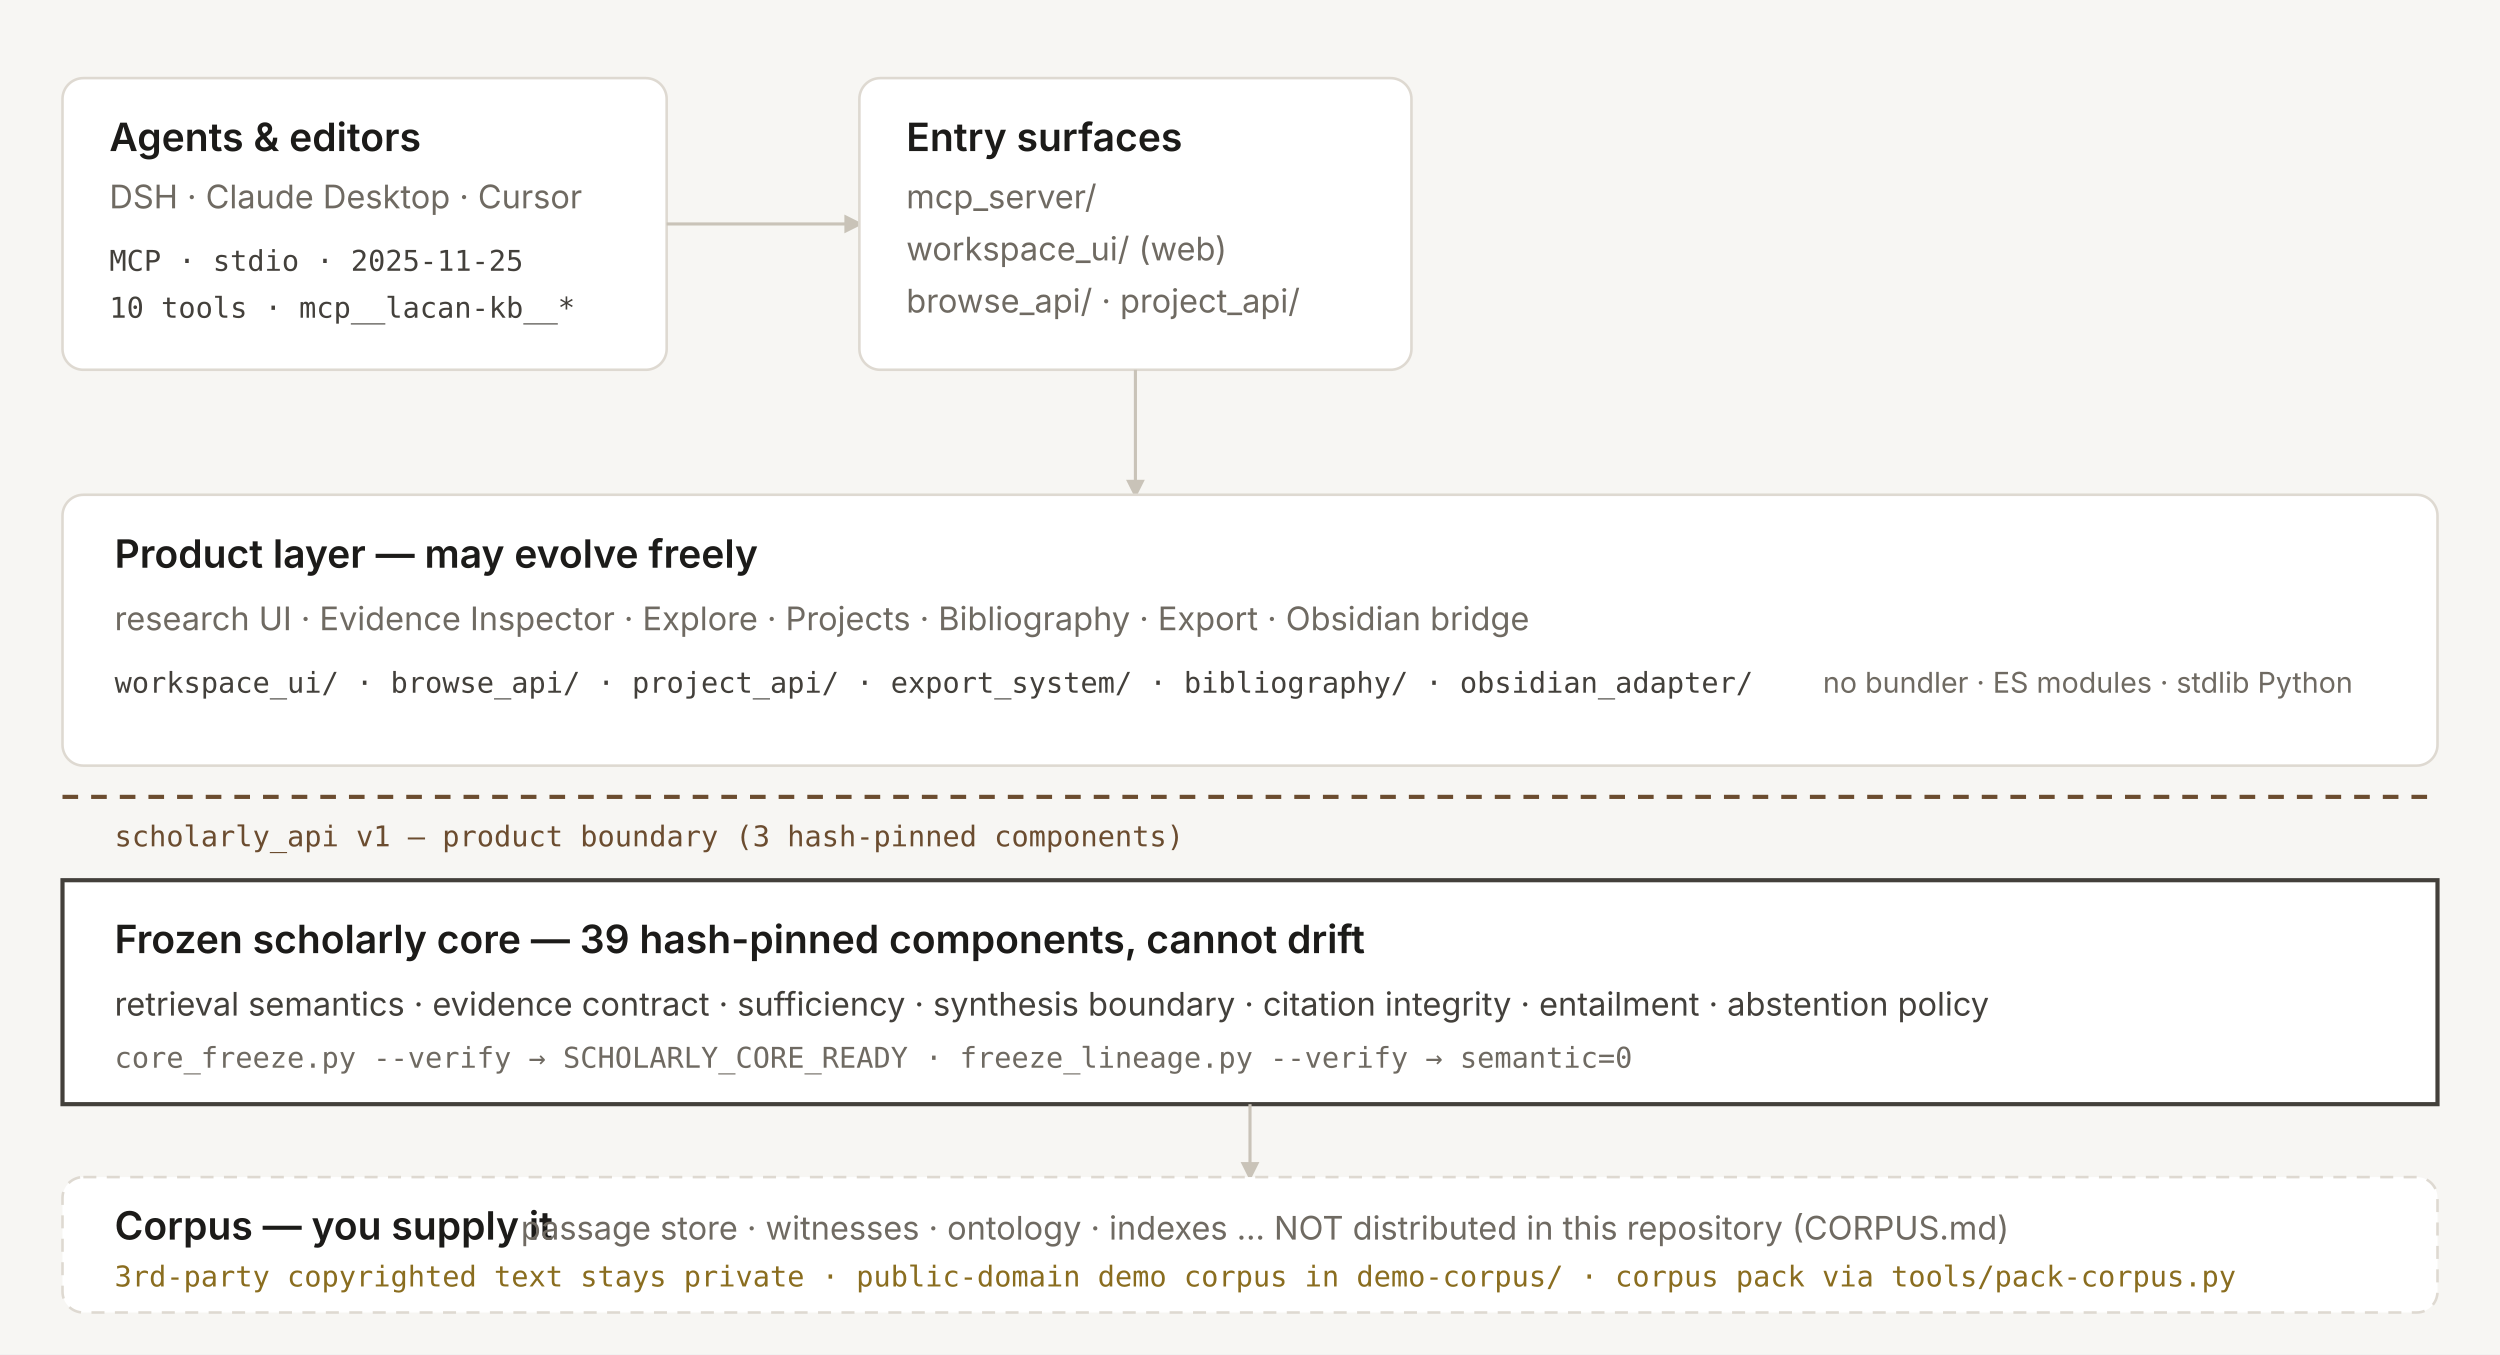
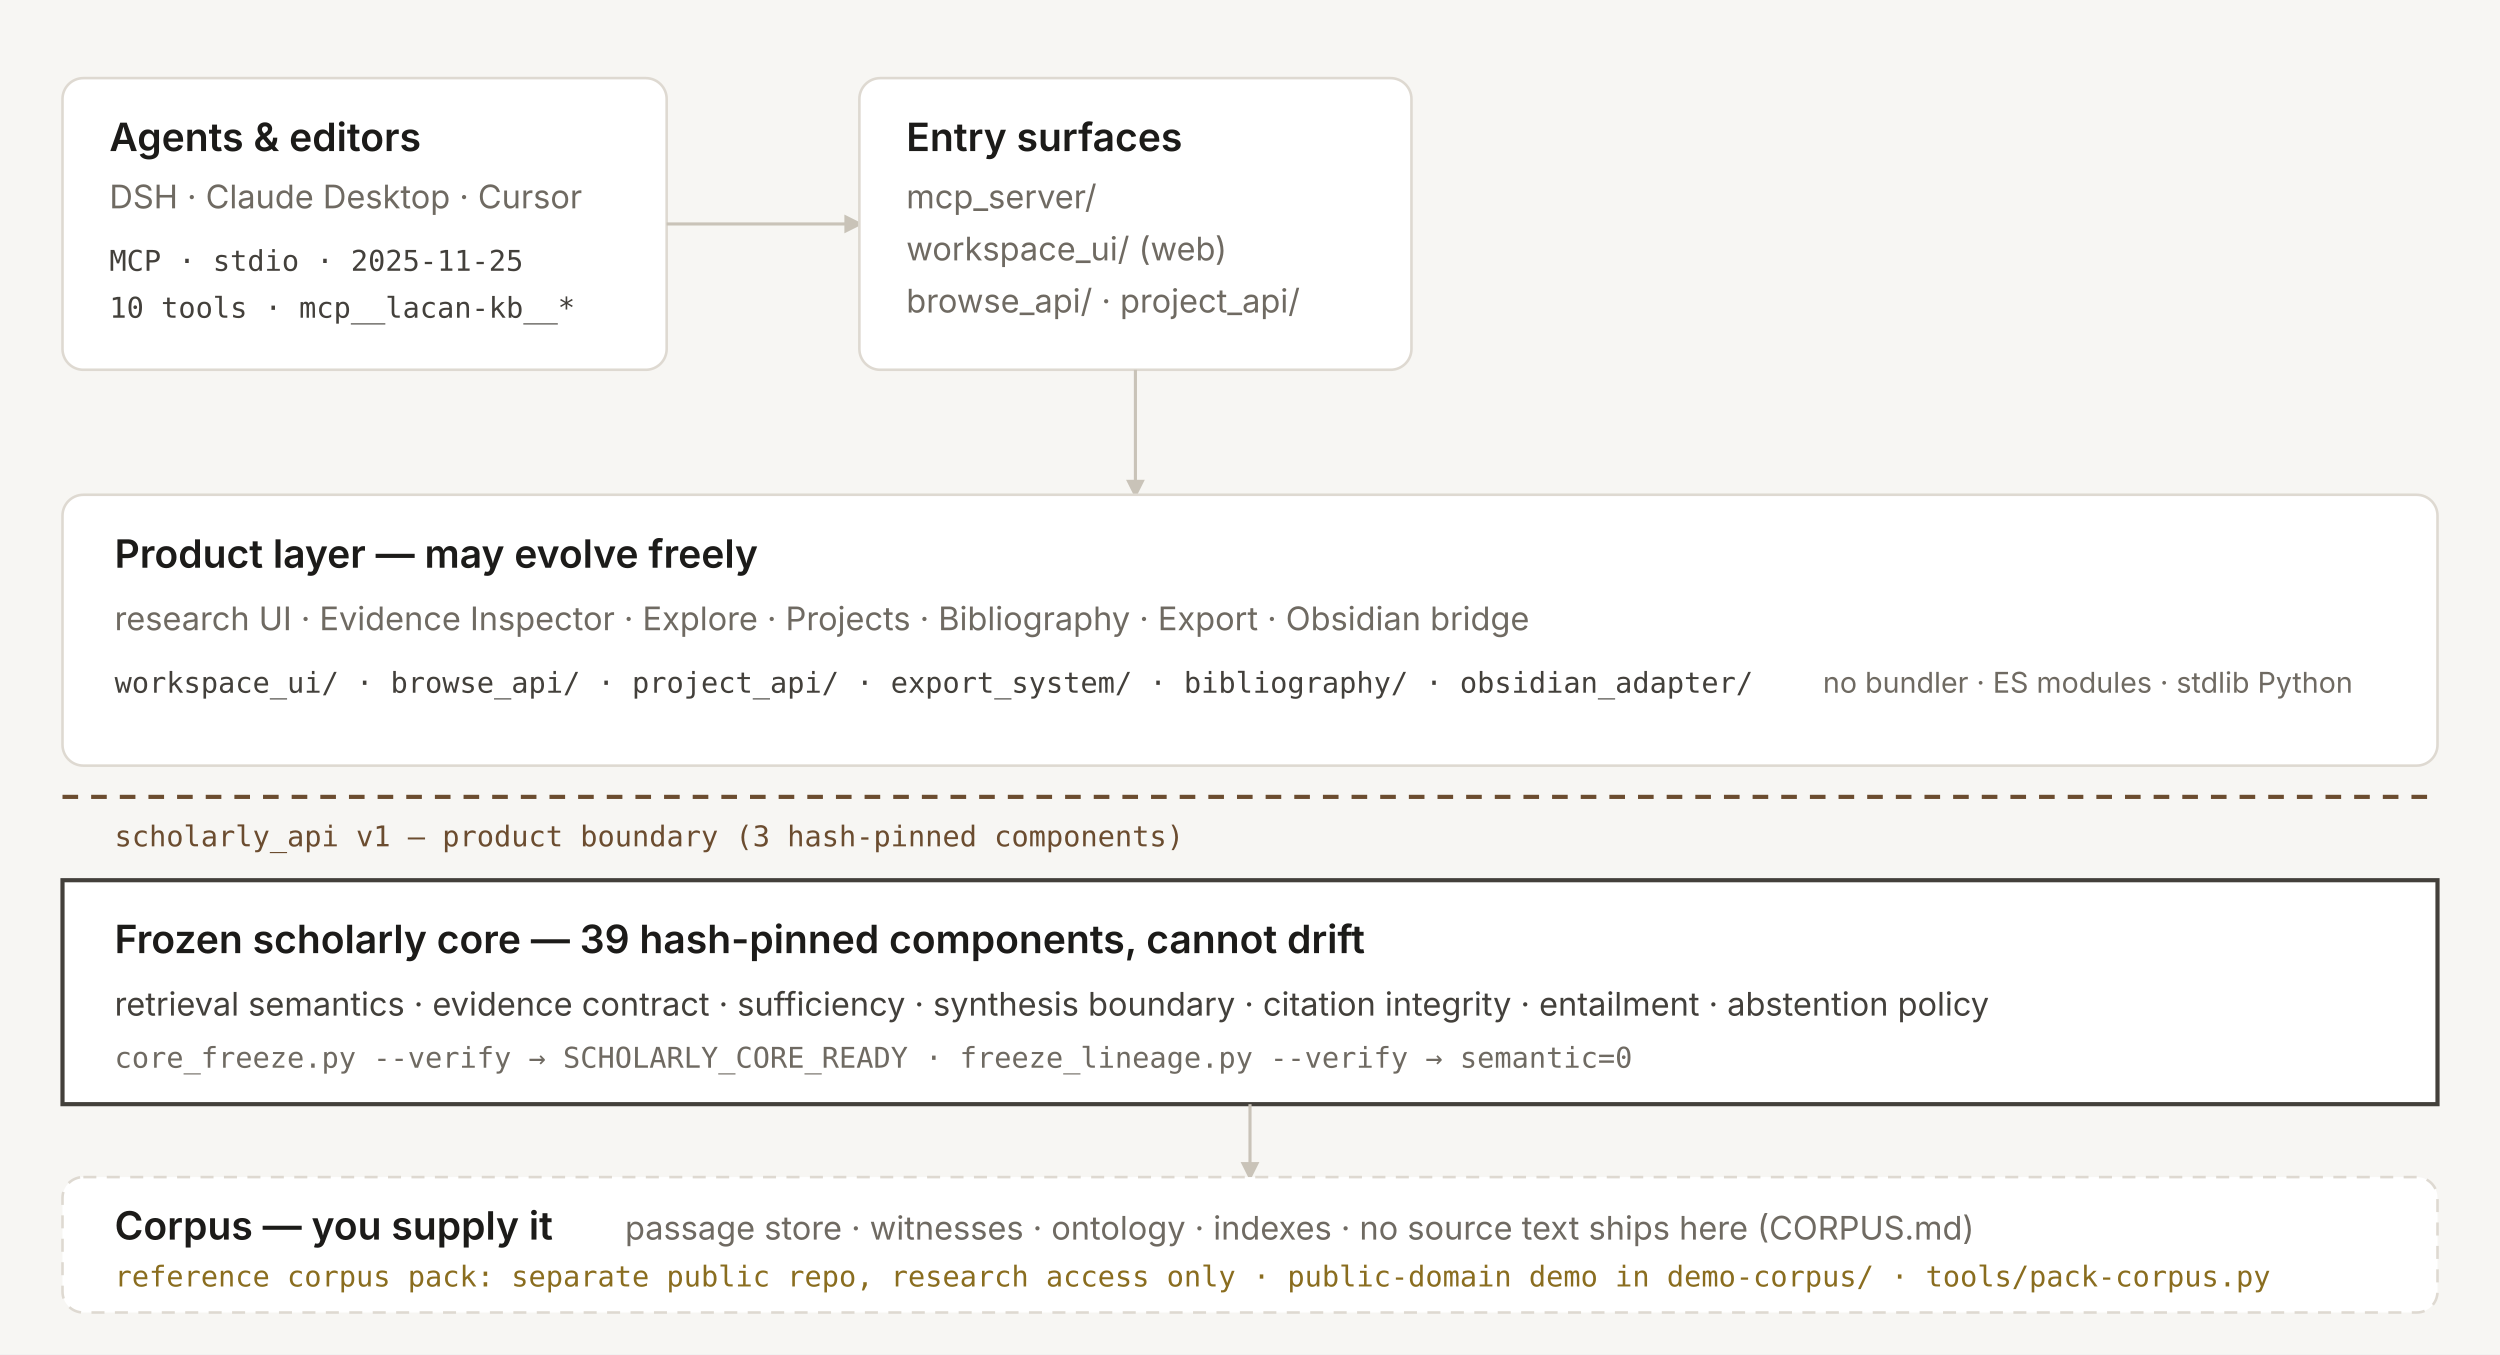
<svg xmlns="http://www.w3.org/2000/svg" viewBox="0 0 960 520" width="960" height="520" role="img" aria-label="Lacan Knowledge OS architecture: agent entry via MCP, product layer, frozen scholarly core, and a corpus you supply.">
  <defs>
    <style>
      .bg{fill:#f7f6f3} .ink{fill:#1c1b19} .ink2{fill:#43403b} .ink3{fill:#6f6a62}
      .line{stroke:#ded9d1;stroke-width:1} .strong{stroke:#c9c3b8;stroke-width:1.2}
      .panel{fill:#ffffff;stroke:#ded9d1;stroke-width:1;rx:8}
      .accent{stroke:#6b4c2f;stroke-width:1.6;fill:#f0e7dc}
      .frozen{fill:#ffffff;stroke:#43403b;stroke-width:1.6}
      .t{font-family:-apple-system,BlinkMacSystemFont,"Segoe UI","PingFang SC","Hiragino Sans GB",sans-serif}
      .mono{font-family:"SF Mono",ui-monospace,Menlo,Consolas,monospace}
      .h{font-size:15px;font-weight:600} .s{font-size:12.5px} .xs{font-size:11px}
    </style>
  </defs>
  <rect class="bg" width="960" height="520" />
  <rect class="panel" x="24" y="30" width="232" height="112" />
  <text class="t h ink" x="42" y="58">Agents &amp; editors</text>
  <text class="t s ink3" x="42" y="80">DSH · Claude Desktop · Cursor</text>
  <text class="t mono xs ink2" x="42" y="104">MCP · stdio · 2025-11-25</text>
  <text class="t mono xs ink2" x="42" y="122">10 tools · mcp__lacan-kb__*</text>
  <path class="strong" d="M256 86 H 330" fill="none" marker-end="url(#a)" />
  <rect class="panel" x="330" y="30" width="212" height="112" />
  <text class="t h ink" x="348" y="58">Entry surfaces</text>
  <text class="t s ink3" x="348" y="80">mcp_server/</text>
  <text class="t s ink3" x="348" y="100">workspace_ui/ (web)</text>
  <text class="t s ink3" x="348" y="120">browse_api/ · project_api/</text>
  <path class="strong" d="M436 142 V 190" fill="none" marker-end="url(#a)" />
  <rect class="panel" x="24" y="190" width="912" height="104" />
  <text class="t h ink" x="44" y="218">Product layer — may evolve freely</text>
  <text class="t s ink3" x="44" y="242">research UI · Evidence Inspector · Explore · Projects · Bibliography · Export · Obsidian bridge</text>
  <text class="t mono xs ink2" x="44" y="266">workspace_ui/ · browse_api/ · project_api/ · export_system/ · bibliography/ · obsidian_adapter/</text>
  <text class="t xs ink3" x="700" y="266">no bundler · ES modules · stdlib Python</text>
  <path class="accent" d="M24 306 H 936" stroke-dasharray="6 5" fill="none" />
  <text class="t mono xs" x="44" y="325" fill="#6b4c2f">scholarly_api v1 — product boundary (3 hash-pinned components)</text>
  <rect class="frozen" x="24" y="338" width="912" height="86" />
  <text class="t h ink" x="44" y="366">Frozen scholarly core — 39 hash-pinned components, cannot drift</text>
  <text class="t s ink2" x="44" y="390">retrieval semantics · evidence contract · sufficiency · synthesis boundary · citation integrity · entailment · abstention policy</text>
  <text class="t mono xs ink3" x="44" y="410">core_freeze.py --verify → SCHOLARLY_CORE_READY · freeze_lineage.py --verify → semantic=0</text>
  <path class="strong" d="M480 424 V 452" fill="none" marker-end="url(#a)" />
  <rect class="panel" x="24" y="452" width="912" height="52" stroke-dasharray="5 4" />
  <text class="t h ink" x="44" y="476">Corpus — you supply it</text>
-   <text class="t s ink3" x="200" y="476">passage store · witnesses · ontology · indexes … NOT distributed in this repository (CORPUS.md)</text>
-   <text class="t mono xs" x="44" y="494" fill="#8a6d1f">3rd-party copyrighted text stays private · public-domain demo corpus in demo-corpus/ · corpus pack via tools/pack-corpus.py</text>
+   <text class="t s ink3" x="240" y="476">passage store · witnesses · ontology · indexes · no source text ships here (CORPUS.md)</text>
+   <text class="t mono xs" x="44" y="494" fill="#8a6d1f">reference corpus pack: separate public repo, research access only · public-domain demo in demo-corpus/ · tools/pack-corpus.py</text>
  <defs>
    <marker id="a" viewBox="0 0 10 10" refX="8" refY="5" markerWidth="6" markerHeight="6" orient="auto">
      <path d="M0 0 L10 5 L0 10 z" fill="#c9c3b8" />
    </marker>
  </defs>
</svg>
